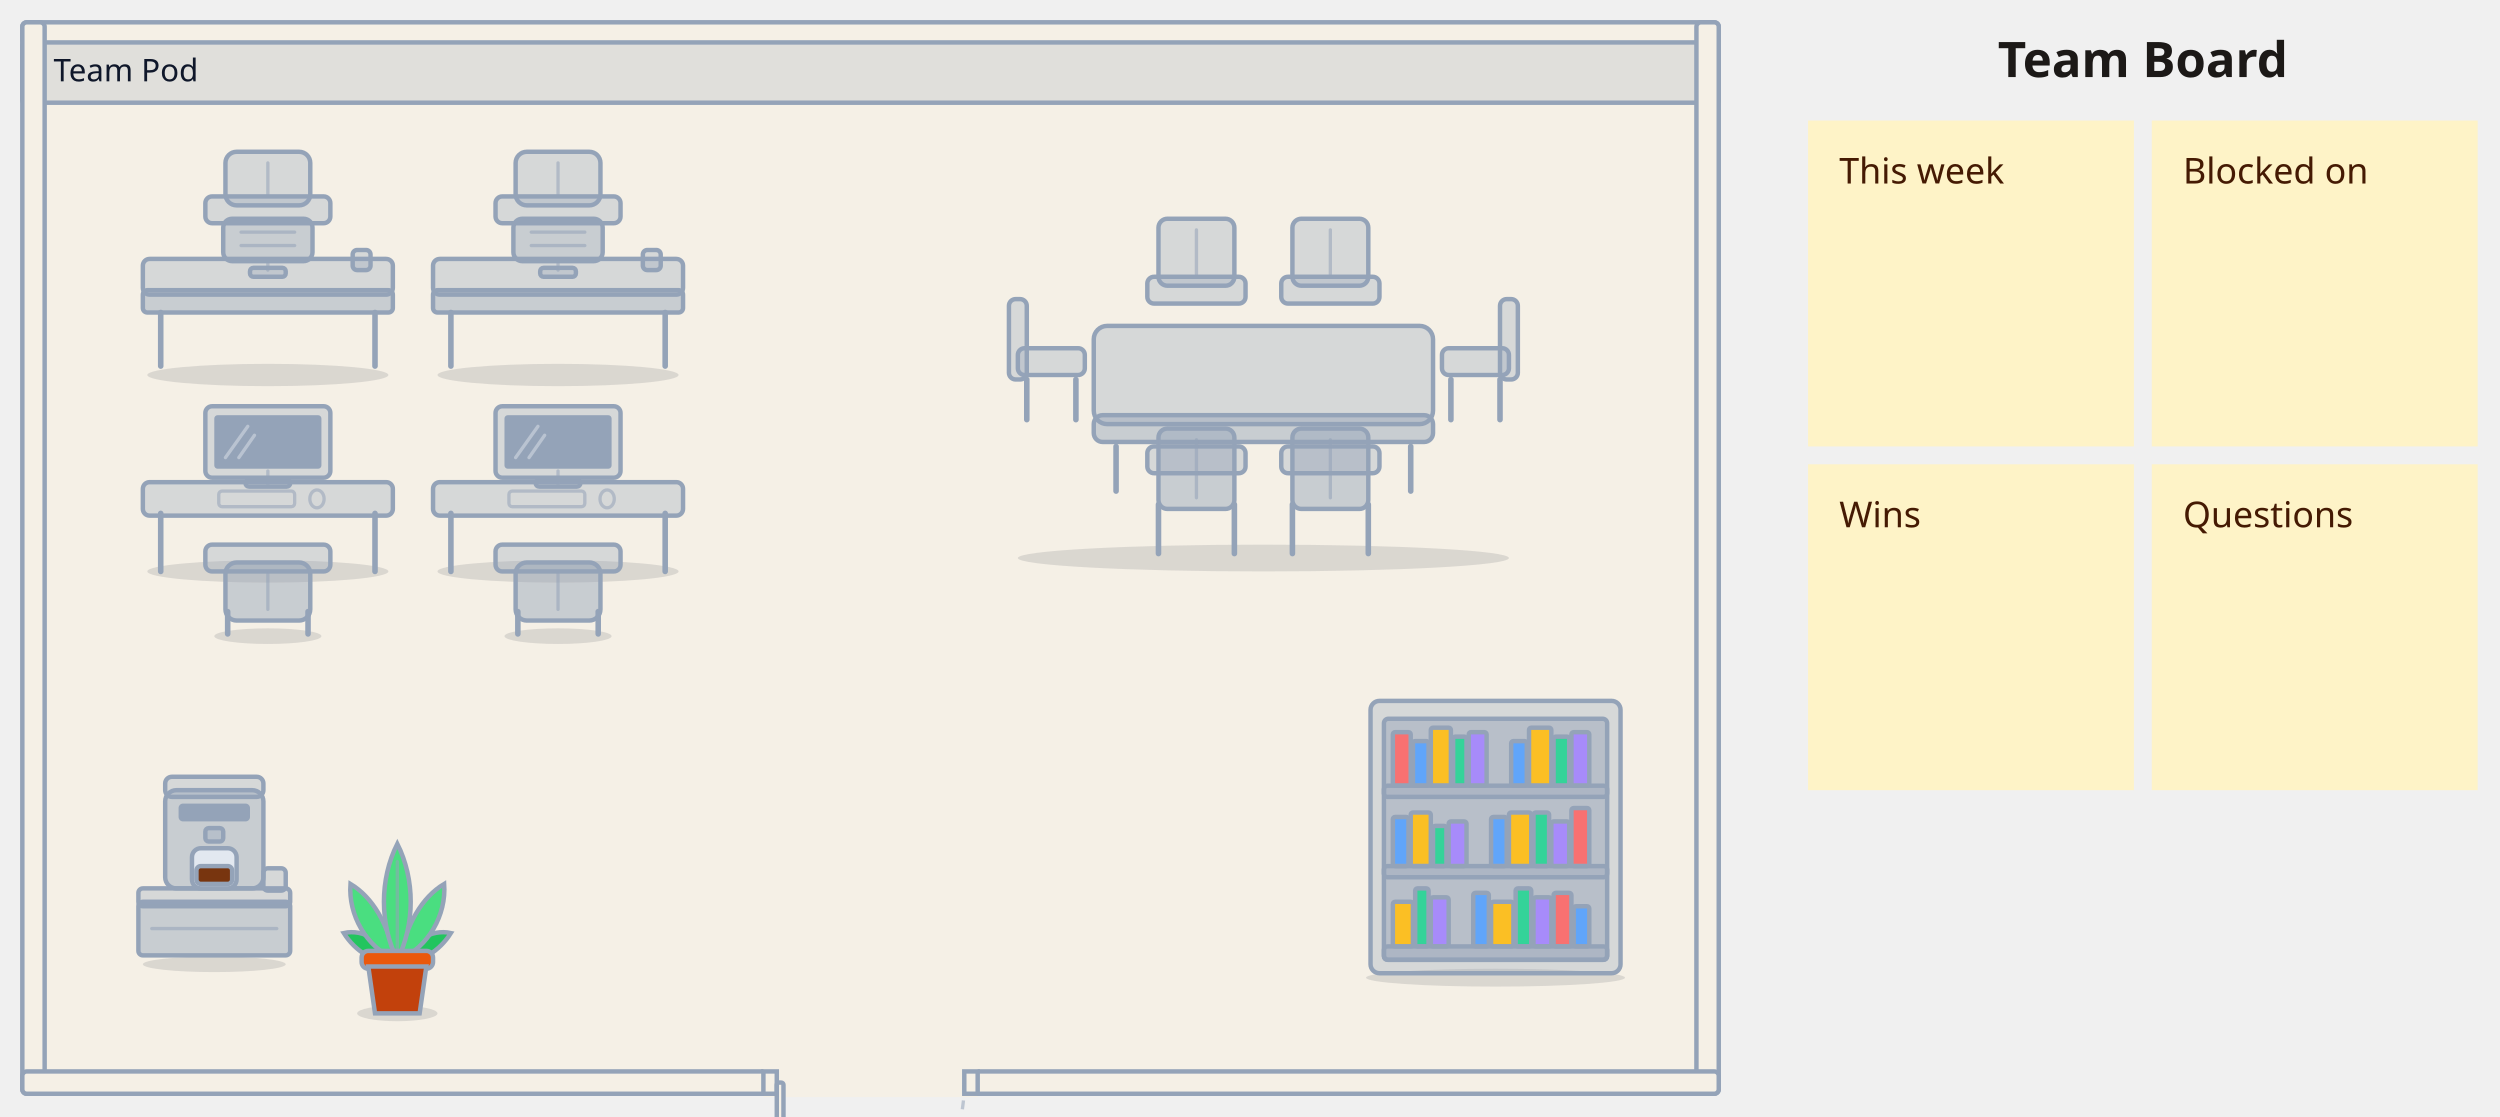
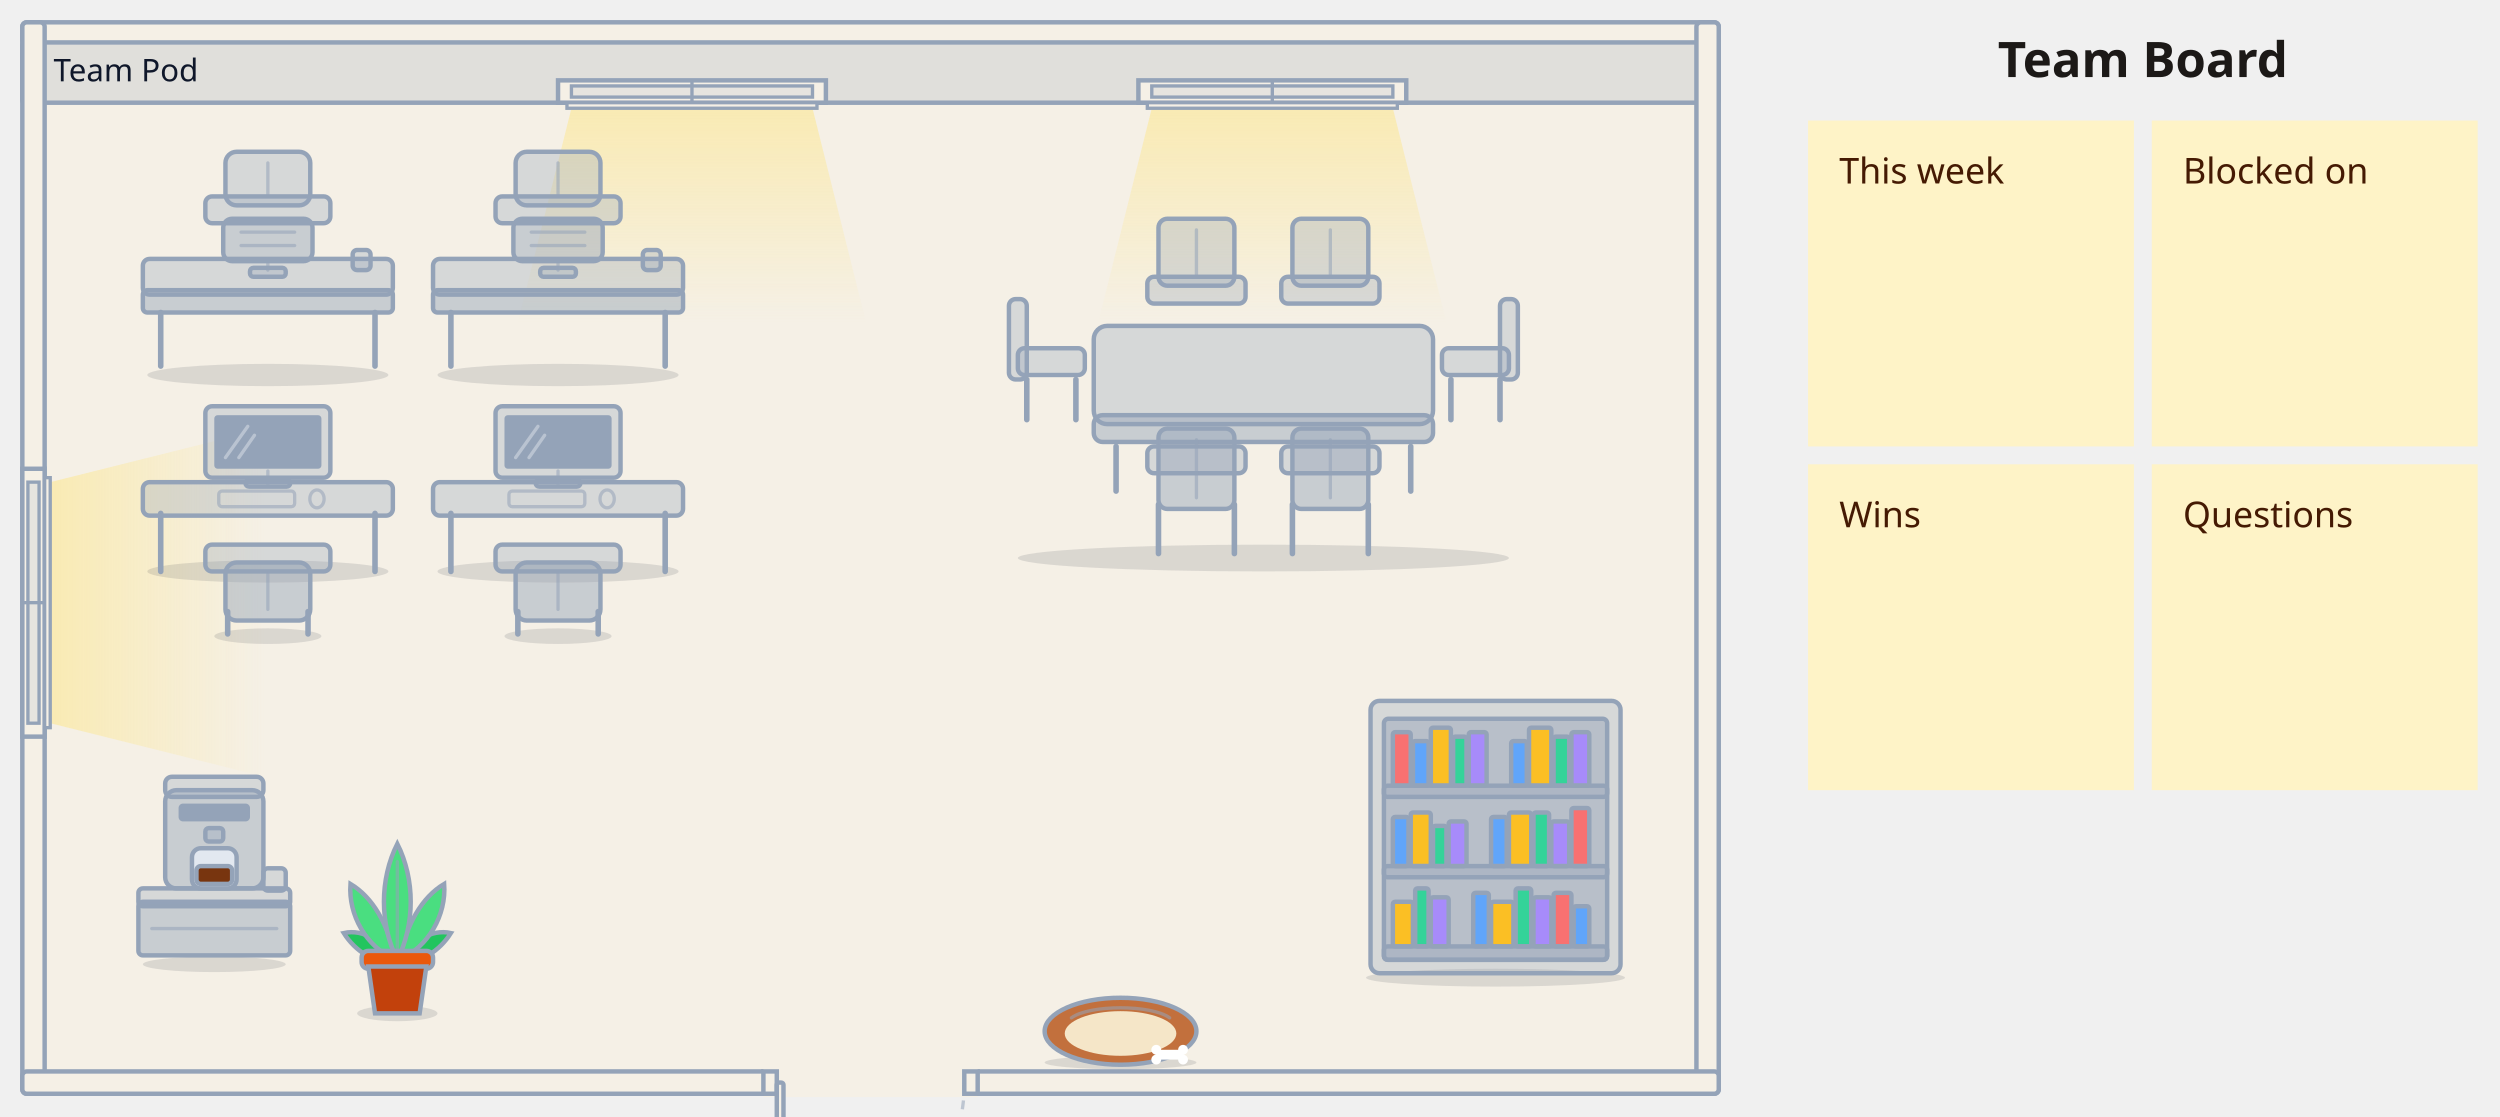
<svg xmlns="http://www.w3.org/2000/svg" width="1120" height="500" viewBox="-560 -262 1120 500">
  <g>
    <g font-family="system-ui, sans-serif">
      <g transform="translate(-550 -252)">
        <rect x="0" y="26" width="760" height="454" rx="3" fill="#f5f0e6" />
        <rect x="0" y="0" width="760" height="10" rx="2" fill="#f5f0e6" stroke="#94a3b8" stroke-width="2" />
        <rect x="0" y="9" width="760" height="27" rx="1" fill="#f5f0e6" stroke="#94a3b8" stroke-width="2" />
        <rect x="0" y="9" width="760" height="27" rx="1" fill="#94a3b8" opacity="0.22" />
        <rect x="0" y="0" width="10" height="480" rx="2" fill="#f5f0e6" stroke="#94a3b8" stroke-width="2" />
        <rect x="750" y="0" width="10" height="480" rx="2" fill="#f5f0e6" stroke="#94a3b8" stroke-width="2" />
        <rect x="0" y="470" width="760" height="10" rx="2" fill="#f5f0e6" stroke="#94a3b8" stroke-width="2" />
      </g>
    </g>
    <text x="-536" y="-231" font-family="system-ui, sans-serif" font-size="14" font-weight="400" fill="#0f172a" text-anchor="start" dominant-baseline="central">
      <tspan x="-536" dy="0">Team Pod</tspan>
    </text>
+   </g>
+   <g>
+     <g font-family="system-ui, sans-serif">
+       <g transform="translate(-310 -233)">
+         <defs>
+           <linearGradient id="window-light-team-pod-2" gradientUnits="userSpaceOnUse" x1="0" y1="19.5" x2="0" y2="115.5">
+             <stop offset="0" stop-color="#fde68a" stop-opacity="0.55" />
+             <stop offset="1" stop-color="#fde68a" stop-opacity="0" />
+           </linearGradient>
+         </defs>
+         <path d="M6 19.5L114 19.5L138 115.5L-18 115.5Z" fill="url(#window-light-team-pod-2)" />
+         <rect x="0" y="7" width="120" height="10" fill="#f5f0e6" stroke="#94a3b8" stroke-width="2" />
+         <rect x="6" y="9.5" width="108" height="5" fill="#94a3b8" fill-opacity="0.16" stroke="#94a3b8" stroke-width="1.5" />
+         <path d="M60 7V17" stroke="#94a3b8" stroke-width="1.5" />
+         <rect x="4" y="17" width="112" height="2.5" fill="#f5f0e6" stroke="#94a3b8" stroke-width="1.5" />
+       </g>
+     </g>
+   </g>
+   <g>
+     <g font-family="system-ui, sans-serif">
+       <g transform="translate(-50 -233)">
+         <defs>
+           <linearGradient id="window-light-team-pod-3" gradientUnits="userSpaceOnUse" x1="0" y1="19.5" x2="0" y2="115.5">
+             <stop offset="0" stop-color="#fde68a" stop-opacity="0.55" />
+             <stop offset="1" stop-color="#fde68a" stop-opacity="0" />
+           </linearGradient>
+         </defs>
+         <path d="M6 19.5L114 19.5L138 115.5L-18 115.5Z" fill="url(#window-light-team-pod-3)" />
+         <rect x="0" y="7" width="120" height="10" fill="#f5f0e6" stroke="#94a3b8" stroke-width="2" />
+         <rect x="6" y="9.5" width="108" height="5" fill="#94a3b8" fill-opacity="0.16" stroke="#94a3b8" stroke-width="1.5" />
+         <path d="M60 7V17" stroke="#94a3b8" stroke-width="1.5" />
+         <rect x="4" y="17" width="112" height="2.5" fill="#f5f0e6" stroke="#94a3b8" stroke-width="1.5" />
+       </g>
+     </g>
+   </g>
+   <g transform="rotate(270 -545 8)">
+     <g font-family="system-ui, sans-serif">
+       <g transform="translate(-605 -4)">
+         <defs>
+           <linearGradient id="window-light-team-pod-4" gradientUnits="userSpaceOnUse" x1="0" y1="19.5" x2="0" y2="115.5">
+             <stop offset="0" stop-color="#fde68a" stop-opacity="0.55" />
+             <stop offset="1" stop-color="#fde68a" stop-opacity="0" />
+           </linearGradient>
+         </defs>
+         <path d="M6 19.5L114 19.5L138 115.5L-18 115.5Z" fill="url(#window-light-team-pod-4)" />
+         <rect x="0" y="7" width="120" height="10" fill="#f5f0e6" stroke="#94a3b8" stroke-width="2" />
+         <rect x="6" y="9.5" width="108" height="5" fill="#94a3b8" fill-opacity="0.16" stroke="#94a3b8" stroke-width="1.5" />
+         <path d="M60 7V17" stroke="#94a3b8" stroke-width="1.5" />
+         <rect x="4" y="17" width="112" height="2.5" fill="#f5f0e6" stroke="#94a3b8" stroke-width="1.5" />
+       </g>
+     </g>
  </g>
  <g>
    <g font-family="system-ui, sans-serif">
      <g transform="translate(-218 211)">
        <rect x="0" y="5.5" width="96" height="13" fill="#f5f0e6" />
        <rect x="0" y="7" width="6" height="10" fill="#f5f0e6" stroke="#94a3b8" stroke-width="2" />
        <rect x="90" y="7" width="6" height="10" fill="#f5f0e6" stroke="#94a3b8" stroke-width="2" />
        <path d="M90 12 A84 84 0 0 1 7.5 96" fill="none" stroke="#94a3b8" stroke-width="1.5" opacity="0.55" stroke-dasharray="4 4" />
        <rect x="6" y="12" width="3" height="84" rx="1" fill="#f5f0e6" stroke="#94a3b8" stroke-width="2" />
      </g>
    </g>
  </g>
  <g>
    <g font-family="system-ui, sans-serif">
      <svg x="-500" y="-196" width="120" height="112" viewBox="0 0 120 112" preserveAspectRatio="xMidYMid meet" overflow="visible">
        <ellipse cx="60" cy="102" rx="54" ry="5" fill="#0f172a" opacity="0.12" />
        <rect x="41" y="2" width="38" height="24" rx="5" fill="rgba(148, 163, 184, 0.32)" stroke="#94a3b8" stroke-width="2" />
        <path d="M60 7v14" fill="none" stroke="#94a3b8" stroke-width="1.5" opacity="0.55" stroke-linecap="round" />
        <rect x="32" y="22" width="56" height="12" rx="3" fill="rgba(148, 163, 184, 0.32)" stroke="#94a3b8" stroke-width="2" />
        <path d="M12 74v24M108 74v24" fill="none" stroke="#94a3b8" stroke-width="2.5" stroke-linecap="round" />
        <rect x="4" y="50" width="112" height="16" rx="3" fill="rgba(148, 163, 184, 0.32)" stroke="#94a3b8" stroke-width="2" />
        <rect x="4" y="64" width="112" height="10" rx="2" fill="rgba(148, 163, 184, 0.32)" stroke="#94a3b8" stroke-width="2" />
        <rect x="4" y="64" width="112" height="10" rx="2" fill="#94a3b8" opacity="0.22" />
        <rect x="52" y="54" width="16" height="4" rx="1.5" fill="rgba(148, 163, 184, 0.32)" stroke="#94a3b8" stroke-width="2" />
        <path d="M60 50v5" fill="none" stroke="#94a3b8" stroke-width="1.5" opacity="0.55" stroke-linecap="round" />
        <rect x="40" y="32" width="40" height="19" rx="4" fill="rgba(148, 163, 184, 0.32)" stroke="#94a3b8" stroke-width="2" />
        <rect x="40" y="32" width="40" height="19" rx="4" fill="#94a3b8" opacity="0.22" />
        <path d="M48 38h24M48 44h24" fill="none" stroke="#94a3b8" stroke-width="1.5" opacity="0.55" stroke-linecap="round" />
        <rect x="98" y="46" width="8" height="9" rx="2" fill="rgba(148, 163, 184, 0.32)" stroke="#94a3b8" stroke-width="2" />
      </svg>
    </g>
  </g>
  <g>
    <g font-family="system-ui, sans-serif">
      <svg x="-370" y="-196" width="120" height="112" viewBox="0 0 120 112" preserveAspectRatio="xMidYMid meet" overflow="visible">
        <ellipse cx="60" cy="102" rx="54" ry="5" fill="#0f172a" opacity="0.12" />
        <rect x="41" y="2" width="38" height="24" rx="5" fill="rgba(148, 163, 184, 0.32)" stroke="#94a3b8" stroke-width="2" />
        <path d="M60 7v14" fill="none" stroke="#94a3b8" stroke-width="1.5" opacity="0.55" stroke-linecap="round" />
        <rect x="32" y="22" width="56" height="12" rx="3" fill="rgba(148, 163, 184, 0.32)" stroke="#94a3b8" stroke-width="2" />
        <path d="M12 74v24M108 74v24" fill="none" stroke="#94a3b8" stroke-width="2.5" stroke-linecap="round" />
        <rect x="4" y="50" width="112" height="16" rx="3" fill="rgba(148, 163, 184, 0.32)" stroke="#94a3b8" stroke-width="2" />
        <rect x="4" y="64" width="112" height="10" rx="2" fill="rgba(148, 163, 184, 0.32)" stroke="#94a3b8" stroke-width="2" />
        <rect x="4" y="64" width="112" height="10" rx="2" fill="#94a3b8" opacity="0.22" />
        <rect x="52" y="54" width="16" height="4" rx="1.5" fill="rgba(148, 163, 184, 0.32)" stroke="#94a3b8" stroke-width="2" />
        <path d="M60 50v5" fill="none" stroke="#94a3b8" stroke-width="1.5" opacity="0.55" stroke-linecap="round" />
        <rect x="40" y="32" width="40" height="19" rx="4" fill="rgba(148, 163, 184, 0.32)" stroke="#94a3b8" stroke-width="2" />
        <rect x="40" y="32" width="40" height="19" rx="4" fill="#94a3b8" opacity="0.22" />
        <path d="M48 38h24M48 44h24" fill="none" stroke="#94a3b8" stroke-width="1.5" opacity="0.55" stroke-linecap="round" />
        <rect x="98" y="46" width="8" height="9" rx="2" fill="rgba(148, 163, 184, 0.32)" stroke="#94a3b8" stroke-width="2" />
      </svg>
    </g>
  </g>
  <g>
    <g font-family="system-ui, sans-serif">
      <svg x="-500" y="-84" width="120" height="112" viewBox="0 0 120 112" preserveAspectRatio="xMidYMid meet" overflow="visible">
        <ellipse cx="60" cy="78" rx="54" ry="5" fill="#0f172a" opacity="0.12" />
        <path d="M12 52v26M108 52v26" fill="none" stroke="#94a3b8" stroke-width="2.5" stroke-linecap="round" />
        <rect x="4" y="38" width="112" height="15" rx="3" fill="rgba(148, 163, 184, 0.32)" stroke="#94a3b8" stroke-width="2" />
        <path d="M60 33v6" fill="none" stroke="#94a3b8" stroke-width="1.5" opacity="0.55" stroke-linecap="round" />
        <rect x="50" y="37" width="20" height="3" rx="1.5" fill="rgba(148, 163, 184, 0.32)" stroke="#94a3b8" stroke-width="2" />
        <rect x="32" y="4" width="56" height="32" rx="3" fill="rgba(148, 163, 184, 0.32)" stroke="#94a3b8" stroke-width="2" />
        <rect x="36" y="8" width="48" height="24" rx="1.5" fill="#94a3b8" />
        <path d="M41 27l10-14M47 27l7-10" fill="none" stroke="#ffffff" stroke-width="1.5" opacity="0.35" stroke-linecap="round" />
        <rect x="38" y="42" width="34" height="7" rx="1.5" fill="none" stroke="#94a3b8" stroke-width="1.5" opacity="0.55" stroke-linecap="round" />
        <ellipse cx="82" cy="45.5" rx="3.2" ry="4" fill="none" stroke="#94a3b8" stroke-width="1.5" opacity="0.55" stroke-linecap="round" />
        <ellipse cx="60" cy="107" rx="24" ry="3.5" fill="#0f172a" opacity="0.12" />
        <rect x="32" y="66" width="56" height="12" rx="3" fill="rgba(148, 163, 184, 0.32)" stroke="#94a3b8" stroke-width="2" />
        <path d="M42 96v10M78 96v10" fill="none" stroke="#94a3b8" stroke-width="2.5" stroke-linecap="round" />
        <rect x="41" y="74" width="38" height="26" rx="5" fill="rgba(148, 163, 184, 0.32)" stroke="#94a3b8" stroke-width="2" />
        <rect x="41" y="74" width="38" height="26" rx="5" fill="#94a3b8" opacity="0.22" />
        <path d="M60 79v16" fill="none" stroke="#94a3b8" stroke-width="1.5" opacity="0.55" stroke-linecap="round" />
      </svg>
    </g>
  </g>
  <g>
    <g font-family="system-ui, sans-serif">
      <svg x="-370" y="-84" width="120" height="112" viewBox="0 0 120 112" preserveAspectRatio="xMidYMid meet" overflow="visible">
        <ellipse cx="60" cy="78" rx="54" ry="5" fill="#0f172a" opacity="0.12" />
        <path d="M12 52v26M108 52v26" fill="none" stroke="#94a3b8" stroke-width="2.5" stroke-linecap="round" />
        <rect x="4" y="38" width="112" height="15" rx="3" fill="rgba(148, 163, 184, 0.32)" stroke="#94a3b8" stroke-width="2" />
        <path d="M60 33v6" fill="none" stroke="#94a3b8" stroke-width="1.5" opacity="0.55" stroke-linecap="round" />
        <rect x="50" y="37" width="20" height="3" rx="1.5" fill="rgba(148, 163, 184, 0.32)" stroke="#94a3b8" stroke-width="2" />
        <rect x="32" y="4" width="56" height="32" rx="3" fill="rgba(148, 163, 184, 0.32)" stroke="#94a3b8" stroke-width="2" />
        <rect x="36" y="8" width="48" height="24" rx="1.5" fill="#94a3b8" />
        <path d="M41 27l10-14M47 27l7-10" fill="none" stroke="#ffffff" stroke-width="1.5" opacity="0.35" stroke-linecap="round" />
        <rect x="38" y="42" width="34" height="7" rx="1.5" fill="none" stroke="#94a3b8" stroke-width="1.5" opacity="0.55" stroke-linecap="round" />
        <ellipse cx="82" cy="45.5" rx="3.2" ry="4" fill="none" stroke="#94a3b8" stroke-width="1.5" opacity="0.55" stroke-linecap="round" />
        <ellipse cx="60" cy="107" rx="24" ry="3.5" fill="#0f172a" opacity="0.12" />
        <rect x="32" y="66" width="56" height="12" rx="3" fill="rgba(148, 163, 184, 0.32)" stroke="#94a3b8" stroke-width="2" />
        <path d="M42 96v10M78 96v10" fill="none" stroke="#94a3b8" stroke-width="2.5" stroke-linecap="round" />
        <rect x="41" y="74" width="38" height="26" rx="5" fill="rgba(148, 163, 184, 0.32)" stroke="#94a3b8" stroke-width="2" />
        <rect x="41" y="74" width="38" height="26" rx="5" fill="#94a3b8" opacity="0.22" />
        <path d="M60 79v16" fill="none" stroke="#94a3b8" stroke-width="1.5" opacity="0.55" stroke-linecap="round" />
      </svg>
    </g>
  </g>
  <g>
    <g font-family="system-ui, sans-serif">
      <svg x="-110" y="-172" width="232" height="168" viewBox="0 0 232 168" preserveAspectRatio="xMidYMid meet" overflow="visible">
        <ellipse cx="116" cy="160" rx="110" ry="6" fill="#0f172a" opacity="0.12" />
        <rect x="69" y="8" width="34" height="30" rx="4" fill="rgba(148, 163, 184, 0.32)" stroke="#94a3b8" stroke-width="2" />
        <path d="M86 13v20" fill="none" stroke="#94a3b8" stroke-width="1.5" opacity="0.55" stroke-linecap="round" />
        <rect x="64" y="34" width="44" height="12" rx="3" fill="rgba(148, 163, 184, 0.32)" stroke="#94a3b8" stroke-width="2" />
        <rect x="129" y="8" width="34" height="30" rx="4" fill="rgba(148, 163, 184, 0.32)" stroke="#94a3b8" stroke-width="2" />
        <path d="M146 13v20" fill="none" stroke="#94a3b8" stroke-width="1.5" opacity="0.55" stroke-linecap="round" />
        <rect x="124" y="34" width="44" height="12" rx="3" fill="rgba(148, 163, 184, 0.32)" stroke="#94a3b8" stroke-width="2" />
        <path d="M10 80v18M32 80v18" fill="none" stroke="#94a3b8" stroke-width="2.5" stroke-linecap="round" />
        <rect x="6" y="66" width="30" height="12" rx="3" fill="rgba(148, 163, 184, 0.32)" stroke="#94a3b8" stroke-width="2" />
        <rect x="2" y="44" width="8" height="36" rx="3" fill="rgba(148, 163, 184, 0.32)" stroke="#94a3b8" stroke-width="2" />
        <path d="M200 80v18M222 80v18" fill="none" stroke="#94a3b8" stroke-width="2.5" stroke-linecap="round" />
        <rect x="196" y="66" width="30" height="12" rx="3" fill="rgba(148, 163, 184, 0.32)" stroke="#94a3b8" stroke-width="2" />
        <rect x="222" y="44" width="8" height="36" rx="3" fill="rgba(148, 163, 184, 0.32)" stroke="#94a3b8" stroke-width="2" />
        <path d="M50 110v20M182 110v20" fill="none" stroke="#94a3b8" stroke-width="2.5" stroke-linecap="round" />
        <rect x="40" y="56" width="152" height="44" rx="6" fill="rgba(148, 163, 184, 0.32)" stroke="#94a3b8" stroke-width="2" />
        <rect x="40" y="96" width="152" height="12" rx="4" fill="rgba(148, 163, 184, 0.32)" stroke="#94a3b8" stroke-width="2" />
        <rect x="40" y="96" width="152" height="12" rx="4" fill="#94a3b8" opacity="0.22" />
        <path d="M69 136v22M103 136v22" fill="none" stroke="#94a3b8" stroke-width="2.5" stroke-linecap="round" />
        <rect x="64" y="110" width="44" height="12" rx="3" fill="rgba(148, 163, 184, 0.32)" stroke="#94a3b8" stroke-width="2" />
        <rect x="69" y="102" width="34" height="36" rx="4" fill="rgba(148, 163, 184, 0.32)" stroke="#94a3b8" stroke-width="2" />
        <rect x="69" y="102" width="34" height="36" rx="4" fill="#94a3b8" opacity="0.22" />
        <path d="M86 107v26" fill="none" stroke="#94a3b8" stroke-width="1.5" opacity="0.55" stroke-linecap="round" />
        <path d="M129 136v22M163 136v22" fill="none" stroke="#94a3b8" stroke-width="2.5" stroke-linecap="round" />
        <rect x="124" y="110" width="44" height="12" rx="3" fill="rgba(148, 163, 184, 0.32)" stroke="#94a3b8" stroke-width="2" />
        <rect x="129" y="102" width="34" height="36" rx="4" fill="rgba(148, 163, 184, 0.32)" stroke="#94a3b8" stroke-width="2" />
        <rect x="129" y="102" width="34" height="36" rx="4" fill="#94a3b8" opacity="0.22" />
        <path d="M146 107v26" fill="none" stroke="#94a3b8" stroke-width="1.5" opacity="0.55" stroke-linecap="round" />
      </svg>
    </g>
  </g>
  <g>
    <g font-family="system-ui, sans-serif">
      <svg x="-500" y="78" width="72" height="96" viewBox="0 0 72 96" preserveAspectRatio="xMidYMid meet" overflow="visible">
        <ellipse cx="36" cy="92" rx="32" ry="3.5" fill="#0f172a" opacity="0.12" />
        <rect x="2" y="64" width="68" height="24" rx="2" fill="rgba(148, 163, 184, 0.32)" stroke="#94a3b8" stroke-width="2" />
        <rect x="2" y="64" width="68" height="24" rx="2" fill="#94a3b8" opacity="0.22" />
        <path d="M8 76h56" fill="none" stroke="#94a3b8" stroke-width="1.5" opacity="0.55" stroke-linecap="round" />
        <rect x="2" y="58" width="68" height="8" rx="2" fill="rgba(148, 163, 184, 0.32)" stroke="#94a3b8" stroke-width="2" />
        <rect x="14" y="14" width="44" height="44" rx="5" fill="rgba(148, 163, 184, 0.32)" stroke="#94a3b8" stroke-width="2" />
        <rect x="14" y="14" width="44" height="44" rx="5" fill="#94a3b8" opacity="0.22" />
        <rect x="14" y="8" width="44" height="9" rx="3" fill="rgba(148, 163, 184, 0.32)" stroke="#94a3b8" stroke-width="2" />
        <rect x="20" y="20" width="32" height="8" rx="2" fill="#94a3b8" />
        <rect x="32" y="31" width="8" height="6" rx="1.5" fill="rgba(148, 163, 184, 0.32)" stroke="#94a3b8" stroke-width="2" />
        <rect x="26" y="40" width="20" height="18" rx="4" fill="#e2e8f0" stroke="#94a3b8" stroke-width="2" />
        <rect x="28" y="48" width="16" height="8" rx="2" fill="#78350f" stroke="#94a3b8" stroke-width="2" />
        <rect x="58" y="49" width="10" height="10" rx="2" fill="rgba(148, 163, 184, 0.32)" stroke="#94a3b8" stroke-width="2" />
      </svg>
    </g>
  </g>
  <g>
    <g font-family="system-ui, sans-serif">
      <svg x="-410" y="108" width="56" height="88" viewBox="0 0 56 88" preserveAspectRatio="xMidYMid meet" overflow="visible">
        <ellipse cx="28" cy="84" rx="18" ry="3.5" fill="#0f172a" opacity="0.12" />
        <path d="M27 61C18 62 9 56 4 48C13 46 22 52 27 61Z" fill="#22c55e" stroke="#94a3b8" stroke-width="2" />
        <path d="M29 61C38 62 47 56 52 48C43 46 34 52 29 61Z" fill="#22c55e" stroke="#94a3b8" stroke-width="2" />
        <path d="M27 60C14 54 6 40 7 26C17 32 24 44 27 60Z" fill="#4ade80" stroke="#94a3b8" stroke-width="2" />
        <path d="M29 60C42 54 50 40 49 26C39 32 32 44 29 60Z" fill="#4ade80" stroke="#94a3b8" stroke-width="2" />
        <path d="M28 60C20 44 20 24 28 8C36 24 36 44 28 60Z" fill="#4ade80" stroke="#94a3b8" stroke-width="2" />
        <path d="M28 56V16" fill="none" stroke="#94a3b8" stroke-width="1.5" opacity="0.55" stroke-linecap="round" />
        <rect x="12" y="56" width="32" height="8" rx="3" fill="#ea580c" stroke="#94a3b8" stroke-width="2" />
        <path d="M15 63H41L38 84H18Z" fill="#c2410c" stroke="#94a3b8" stroke-width="2" />
      </svg>
    </g>
  </g>
  <g>
    <g font-family="system-ui, sans-serif">
      <svg x="50" y="48" width="120" height="132" viewBox="0 0 120 132" preserveAspectRatio="xMidYMid meet" overflow="visible">
        <ellipse cx="60" cy="128" rx="58" ry="4" fill="#0f172a" opacity="0.12" />
        <rect x="4" y="4" width="112" height="122" rx="4" fill="rgba(148, 163, 184, 0.32)" stroke="#94a3b8" stroke-width="2" />
        <rect x="10" y="12" width="100" height="108" rx="2" fill="rgba(148, 163, 184, 0.32)" stroke="#94a3b8" stroke-width="2" />
        <rect x="10" y="12" width="100" height="108" rx="2" fill="#94a3b8" opacity="0.22" />
        <rect x="14" y="18" width="8" height="24" rx="1" fill="#f87171" stroke="#94a3b8" stroke-width="2" />
        <rect x="23" y="22" width="7" height="20" rx="1" fill="#60a5fa" stroke="#94a3b8" stroke-width="2" />
        <rect x="31" y="16" width="9" height="26" rx="1" fill="#fbbf24" stroke="#94a3b8" stroke-width="2" />
        <rect x="41" y="20" width="6" height="22" rx="1" fill="#34d399" stroke="#94a3b8" stroke-width="2" />
        <rect x="48" y="18" width="8" height="24" rx="1" fill="#a78bfa" stroke="#94a3b8" stroke-width="2" />
        <rect x="67" y="22" width="7" height="20" rx="1" fill="#60a5fa" stroke="#94a3b8" stroke-width="2" />
        <rect x="75" y="16" width="10" height="26" rx="1" fill="#fbbf24" stroke="#94a3b8" stroke-width="2" />
        <rect x="86" y="20" width="7" height="22" rx="1" fill="#34d399" stroke="#94a3b8" stroke-width="2" />
        <rect x="94" y="18" width="8" height="24" rx="1" fill="#a78bfa" stroke="#94a3b8" stroke-width="2" />
        <rect x="10" y="42" width="100" height="5" rx="1.5" fill="rgba(148, 163, 184, 0.32)" stroke="#94a3b8" stroke-width="2" />
        <rect x="14" y="56" width="7" height="22" rx="1" fill="#60a5fa" stroke="#94a3b8" stroke-width="2" />
        <rect x="22" y="54" width="9" height="24" rx="1" fill="#fbbf24" stroke="#94a3b8" stroke-width="2" />
        <rect x="32" y="60" width="6" height="18" rx="1" fill="#34d399" stroke="#94a3b8" stroke-width="2" />
        <rect x="39" y="58" width="8" height="20" rx="1" fill="#a78bfa" stroke="#94a3b8" stroke-width="2" />
        <rect x="58" y="56" width="7" height="22" rx="1" fill="#60a5fa" stroke="#94a3b8" stroke-width="2" />
        <rect x="66" y="54" width="10" height="24" rx="1" fill="#fbbf24" stroke="#94a3b8" stroke-width="2" />
        <rect x="77" y="54" width="7" height="24" rx="1" fill="#34d399" stroke="#94a3b8" stroke-width="2" />
        <rect x="85" y="58" width="8" height="20" rx="1" fill="#a78bfa" stroke="#94a3b8" stroke-width="2" />
        <rect x="94" y="52" width="8" height="26" rx="1" fill="#f87171" stroke="#94a3b8" stroke-width="2" />
        <rect x="10" y="78" width="100" height="5" rx="1.5" fill="rgba(148, 163, 184, 0.32)" stroke="#94a3b8" stroke-width="2" />
        <rect x="14" y="94" width="9" height="20" rx="1" fill="#fbbf24" stroke="#94a3b8" stroke-width="2" />
        <rect x="24" y="88" width="6" height="26" rx="1" fill="#34d399" stroke="#94a3b8" stroke-width="2" />
        <rect x="31" y="92" width="8" height="22" rx="1" fill="#a78bfa" stroke="#94a3b8" stroke-width="2" />
        <rect x="50" y="90" width="7" height="24" rx="1" fill="#60a5fa" stroke="#94a3b8" stroke-width="2" />
        <rect x="58" y="94" width="10" height="20" rx="1" fill="#fbbf24" stroke="#94a3b8" stroke-width="2" />
        <rect x="69" y="88" width="7" height="26" rx="1" fill="#34d399" stroke="#94a3b8" stroke-width="2" />
        <rect x="77" y="92" width="8" height="22" rx="1" fill="#a78bfa" stroke="#94a3b8" stroke-width="2" />
        <rect x="86" y="90" width="8" height="24" rx="1" fill="#f87171" stroke="#94a3b8" stroke-width="2" />
        <rect x="95" y="96" width="7" height="18" rx="1" fill="#60a5fa" stroke="#94a3b8" stroke-width="2" />
        <rect x="10" y="114" width="100" height="6" rx="1.5" fill="rgba(148, 163, 184, 0.32)" stroke="#94a3b8" stroke-width="2" />
      </svg>
    </g>
  </g>
  <g>
+     <g font-family="system-ui, sans-serif">
+       <svg x="-94" y="170" width="72" height="48" viewBox="0 0 72 48" preserveAspectRatio="xMidYMid meet" overflow="visible">
+         <ellipse cx="36" cy="44" rx="34" ry="3" fill="#0f172a" opacity="0.12" />
+         <ellipse cx="36" cy="30" rx="34" ry="15" fill="#c2703d" stroke="#94a3b8" stroke-width="2" />
+         <ellipse cx="36" cy="31" rx="25" ry="10" fill="#f5e6c8" />
+         <path d="M14 24C22 18 50 18 58 24" fill="none" stroke="#94a3b8" stroke-width="1.5" opacity="0.55" stroke-linecap="round" />
+         <path d="M52 40.5a2.2 2.2 0 1 1 2.2-2.2h7.6a2.2 2.2 0 1 1 2.2 2.2a2.2 2.2 0 1 1-2.2 2.2h-7.6a2.2 2.2 0 1 1-2.2-2.2Z" fill="#ffffff" />
+       </svg>
+     </g>
+   </g>
+   <g>
    <text x="400" y="-236" font-family="system-ui, sans-serif" font-size="22" font-weight="600" fill="#1c1917" text-anchor="middle" dominant-baseline="central">
      <tspan x="400" dy="0">Team Board</tspan>
    </text>
  </g>
  <g>
    <rect x="250" y="-208" width="146" height="146" rx="0" fill="#fef3c7" stroke="none" stroke-width="1.5" />
    <text x="264" y="-186" font-family="system-ui, sans-serif" font-size="16" font-weight="400" fill="#451a03" text-anchor="start" dominant-baseline="central">
      <tspan x="264" dy="0">This week</tspan>
    </text>
  </g>
  <g>
    <rect x="404" y="-208" width="146" height="146" rx="0" fill="#fef3c7" stroke="none" stroke-width="1.5" />
    <text x="418" y="-186" font-family="system-ui, sans-serif" font-size="16" font-weight="400" fill="#451a03" text-anchor="start" dominant-baseline="central">
      <tspan x="418" dy="0">Blocked on</tspan>
    </text>
  </g>
  <g>
    <rect x="250" y="-54" width="146" height="146" rx="0" fill="#fef3c7" stroke="none" stroke-width="1.5" />
    <text x="264" y="-32" font-family="system-ui, sans-serif" font-size="16" font-weight="400" fill="#451a03" text-anchor="start" dominant-baseline="central">
      <tspan x="264" dy="0">Wins</tspan>
    </text>
  </g>
  <g>
    <rect x="404" y="-54" width="146" height="146" rx="0" fill="#fef3c7" stroke="none" stroke-width="1.5" />
    <text x="418" y="-32" font-family="system-ui, sans-serif" font-size="16" font-weight="400" fill="#451a03" text-anchor="start" dominant-baseline="central">
      <tspan x="418" dy="0">Questions</tspan>
    </text>
  </g>
</svg>
